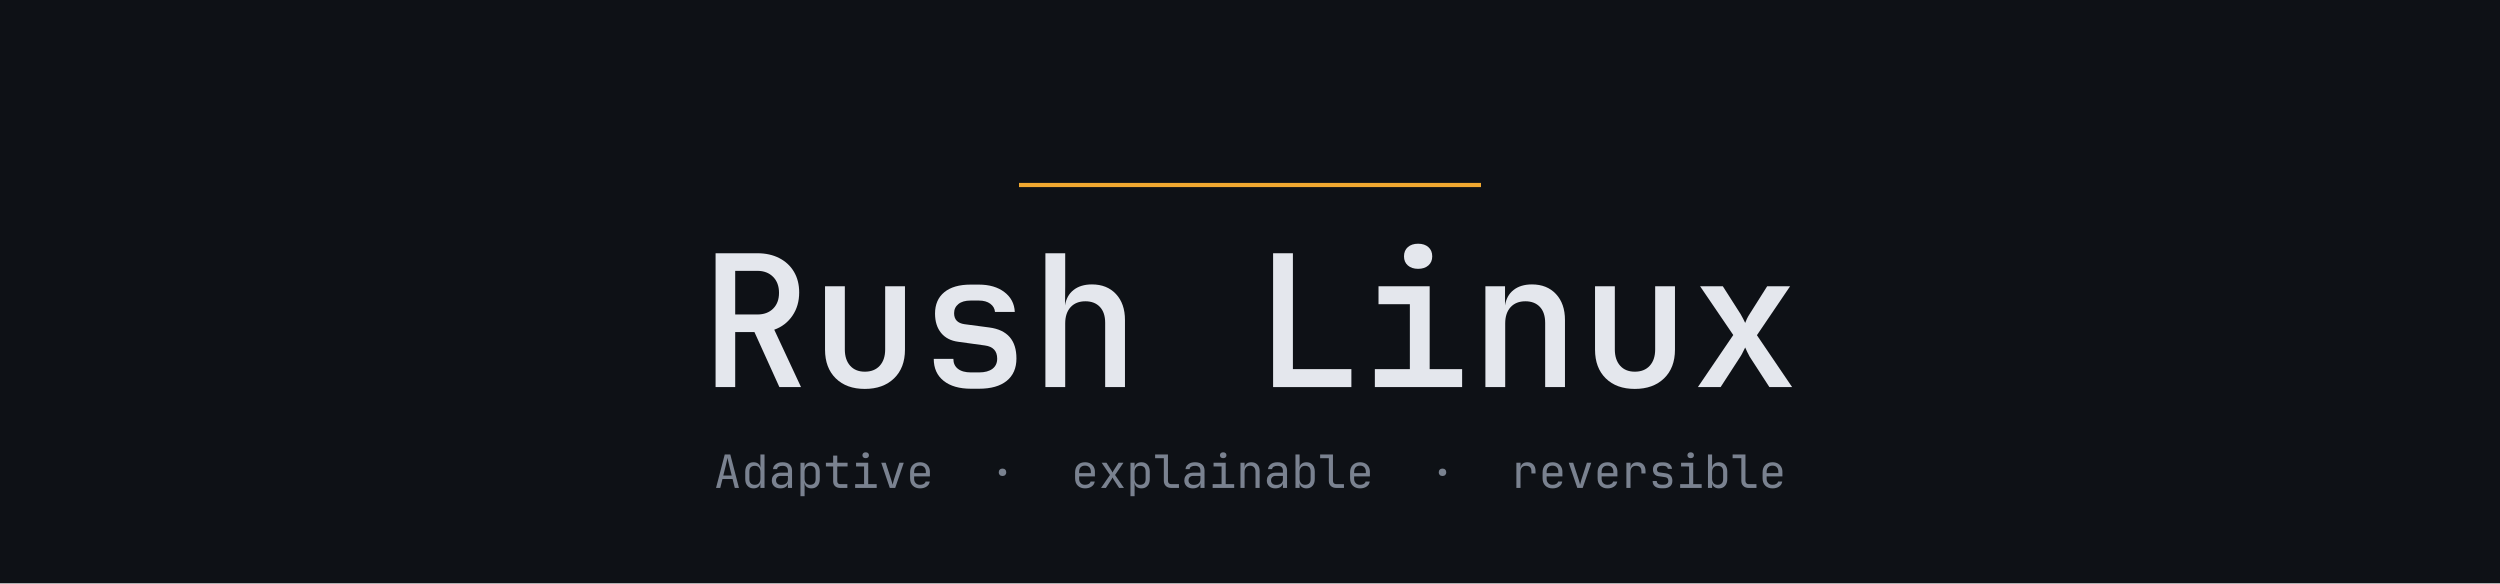
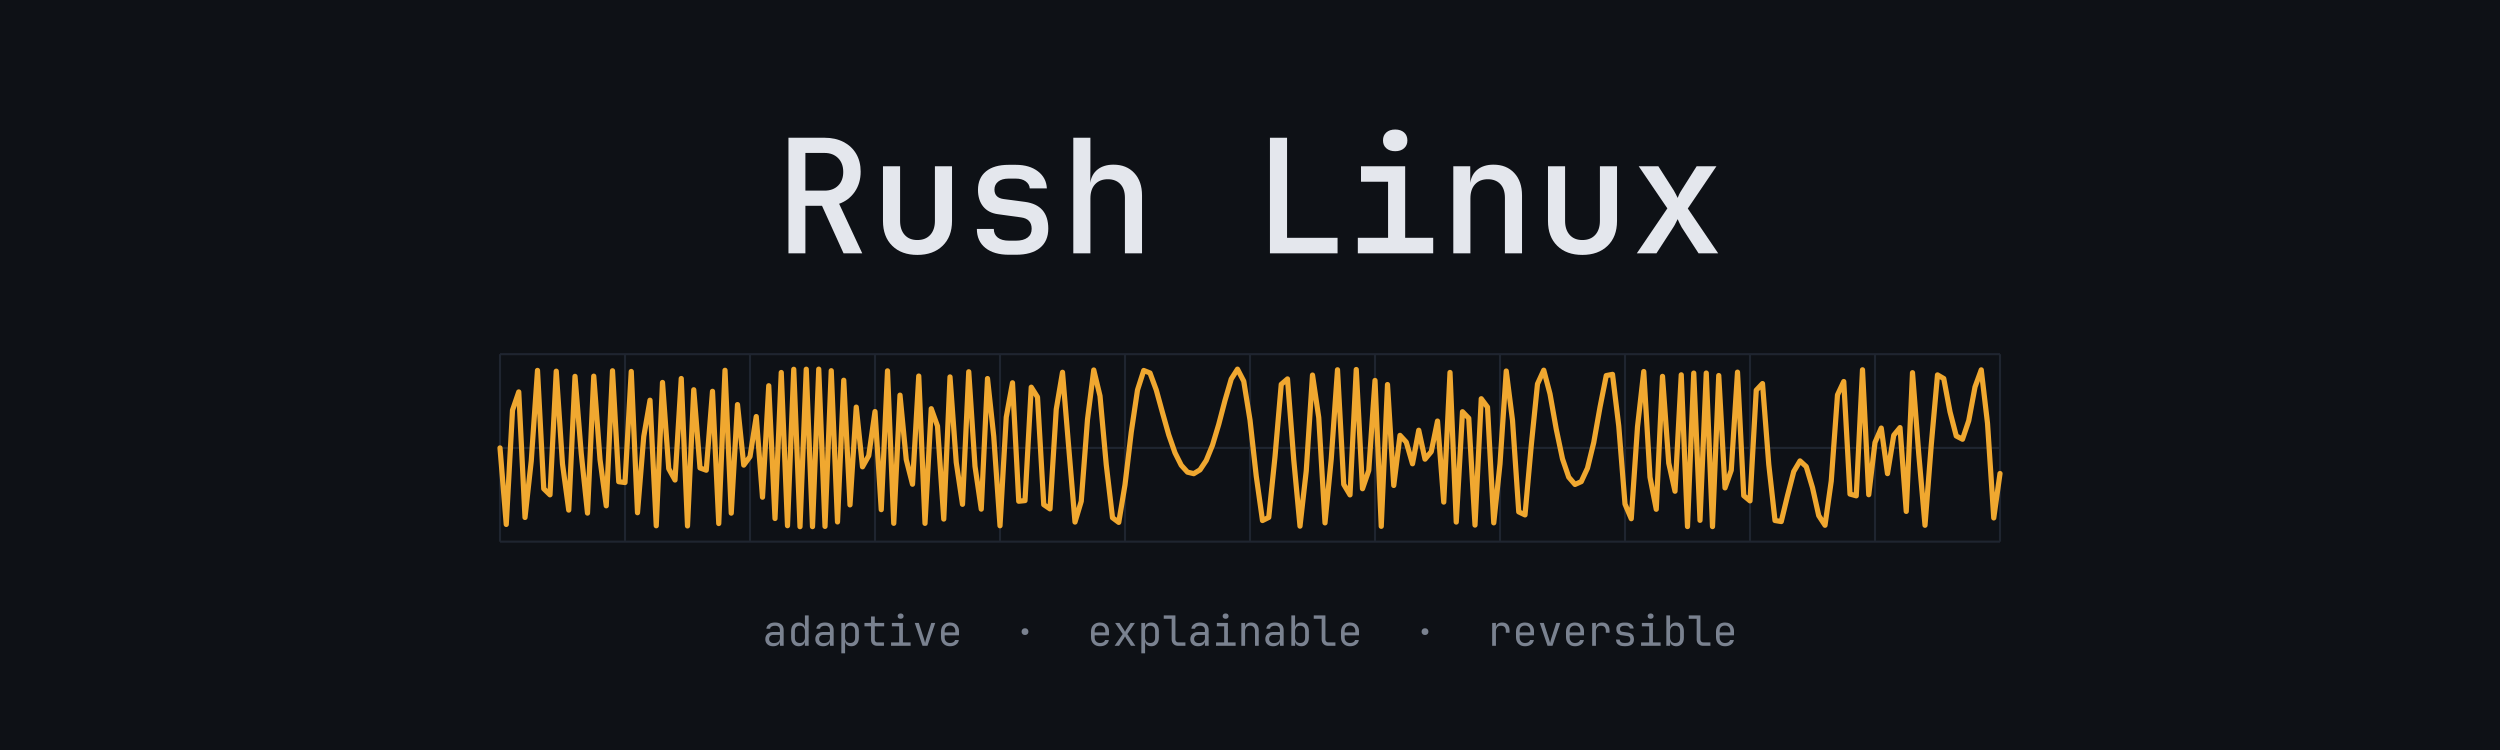
- <svg xmlns="http://www.w3.org/2000/svg" viewBox="0 0 1200 280" shape-rendering="geometricPrecision" role="img" aria-label="Rush Linux — adaptive power and performance for Arch">
-   <rect width="1200" height="280" fill="#0E1116" />
-   <rect x="489.12" y="87.80" width="221.76" height="2.0" fill="#F0A830" />
-   <g transform="translate(336.00,185.80)" fill="#E4E7ED">
-     <g transform="translate(0.000,0) scale(0.088,-0.088)">
+ <svg xmlns="http://www.w3.org/2000/svg" viewBox="0 0 1200 360" shape-rendering="geometricPrecision" role="img" aria-label="Rush Linux — adaptive power and performance for Arch">
+   <rect width="1200" height="360" fill="#0E1116" />
+   <g transform="translate(372.00,121.60)" fill="#E4E7ED">
+     <g transform="translate(0.000,0) scale(0.076,-0.076)">
      <path d="M85 0V730H313Q381 730 432.5 703.5Q484 677 512.5 629.0Q541 581 541 516Q541 443 504.0 389.0Q467 335 405 313L551 0H433L297 300H192V0ZM192 396H313Q367 396 399.0 428.0Q431 460 431 514Q431 569 398.5 601.5Q366 634 313 634H192Z" />
    </g>
-     <g transform="translate(52.800,0) scale(0.088,-0.088)">
+     <g transform="translate(45.600,0) scale(0.076,-0.076)">
      <path d="M299 -10Q199 -10 140.5 47.5Q82 105 82 204V550H190V205Q190 149 219.0 116.5Q248 84 299 84Q351 84 380.5 116.5Q410 149 410 205V550H518V204Q518 105 458.5 47.5Q399 -10 299 -10Z" />
    </g>
-     <g transform="translate(105.600,0) scale(0.088,-0.088)">
+     <g transform="translate(91.200,0) scale(0.076,-0.076)">
      <path d="M278 -9Q183 -9 129.0 34.0Q75 77 75 154H182Q182 119 207.0 99.5Q232 80 278 80H322Q369 80 395.0 99.5Q421 119 421 155Q421 218 354 227L209 247Q148 255 115.0 295.5Q82 336 82 401Q82 476 132.5 517.5Q183 559 276 559H321Q407 559 460.5 518.0Q514 477 517 410H409Q407 437 383.5 454.5Q360 472 321 472H276Q233 472 209.5 453.0Q186 434 186 403Q186 351 243 343L379 325Q526 305 526 156Q526 77 473.0 34.0Q420 -9 322 -9Z" />
    </g>
-     <g transform="translate(158.400,0) scale(0.088,-0.088)">
+     <g transform="translate(136.800,0) scale(0.076,-0.076)">
      <path d="M84 0V730H192V550L191 445Q199 499 237.5 529.5Q276 560 338 560Q420 560 469.0 507.5Q518 455 518 366V0H410V351Q410 407 381.0 437.5Q352 468 302 468Q251 468 221.5 436.0Q192 404 192 347V0Z" />
    </g>
-     <g transform="translate(264.000,0) scale(0.088,-0.088)">
+     <g transform="translate(228.000,0) scale(0.076,-0.076)">
      <path d="M126 0V730H234V98H553V0Z" />
    </g>
-     <g transform="translate(316.800,0) scale(0.088,-0.088)">
+     <g transform="translate(273.600,0) scale(0.076,-0.076)">
      <path d="M81 0V98H272V452H101V550H380V98H557V0ZM317 645Q282 645 261.0 663.5Q240 682 240 713Q240 745 261.0 763.5Q282 782 317 782Q352 782 373.0 763.5Q394 745 394 713Q394 682 373.0 663.5Q352 645 317 645Z" />
    </g>
-     <g transform="translate(369.600,0) scale(0.088,-0.088)">
+     <g transform="translate(319.200,0) scale(0.076,-0.076)">
      <path d="M84 0V550H191V445Q199 499 237.5 529.5Q276 560 338 560Q420 560 469.0 507.5Q518 455 518 366V0H410V350Q410 407 381.0 437.5Q352 468 302 468Q251 468 221.5 436.0Q192 404 192 347V0Z" />
    </g>
-     <g transform="translate(422.400,0) scale(0.088,-0.088)">
+     <g transform="translate(364.800,0) scale(0.076,-0.076)">
      <path d="M299 -10Q199 -10 140.5 47.5Q82 105 82 204V550H190V205Q190 149 219.0 116.5Q248 84 299 84Q351 84 380.5 116.5Q410 149 410 205V550H518V204Q518 105 458.5 47.5Q399 -10 299 -10Z" />
    </g>
-     <g transform="translate(475.200,0) scale(0.088,-0.088)">
+     <g transform="translate(410.400,0) scale(0.076,-0.076)">
      <path d="M43 0 236 284 55 550H179L276 398Q283 386 290.0 372.5Q297 359 301 350Q304 359 310.5 372.5Q317 386 325 398L421 550H546L365 283L557 0H433L326 165Q319 177 312.0 192.0Q305 207 301 216Q296 207 289.0 192.0Q282 177 274 165L167 0Z" />
    </g>
  </g>
-   <g transform="translate(342.60,234.20)" fill="#7A8290">
-     <g transform="translate(0.000,0) scale(0.022,-0.022)">
-       <path d="M50 0 240 730H361L550 0H459L411 194H190L142 0ZM208 270H392L336 495Q320 559 311.0 602.0Q302 645 300 658Q298 645 289.0 602.0Q280 559 264 496Z" />
+   <g>
+     <line x1="240.0" y1="170.0" x2="240.0" y2="260.0" stroke="#1F2530" stroke-width="1" />
+     <line x1="300.0" y1="170.0" x2="300.0" y2="260.0" stroke="#1F2530" stroke-width="1" />
+     <line x1="360.0" y1="170.0" x2="360.0" y2="260.0" stroke="#1F2530" stroke-width="1" />
+     <line x1="420.0" y1="170.0" x2="420.0" y2="260.0" stroke="#1F2530" stroke-width="1" />
+     <line x1="480.0" y1="170.0" x2="480.0" y2="260.0" stroke="#1F2530" stroke-width="1" />
+     <line x1="540.0" y1="170.0" x2="540.0" y2="260.0" stroke="#1F2530" stroke-width="1" />
+     <line x1="600.0" y1="170.0" x2="600.0" y2="260.0" stroke="#1F2530" stroke-width="1" />
+     <line x1="660.0" y1="170.0" x2="660.0" y2="260.0" stroke="#1F2530" stroke-width="1" />
+     <line x1="720.0" y1="170.0" x2="720.0" y2="260.0" stroke="#1F2530" stroke-width="1" />
+     <line x1="780.0" y1="170.0" x2="780.0" y2="260.0" stroke="#1F2530" stroke-width="1" />
+     <line x1="840.0" y1="170.0" x2="840.0" y2="260.0" stroke="#1F2530" stroke-width="1" />
+     <line x1="900.0" y1="170.0" x2="900.0" y2="260.0" stroke="#1F2530" stroke-width="1" />
+     <line x1="960.0" y1="170.0" x2="960.0" y2="260.0" stroke="#1F2530" stroke-width="1" />
+     <line x1="240.0" y1="170.0" x2="960.0" y2="170.0" stroke="#1F2530" stroke-width="1" />
+     <line x1="240.0" y1="215.0" x2="960.0" y2="215.0" stroke="#1F2530" stroke-width="1" />
+     <line x1="240.0" y1="260.0" x2="960.0" y2="260.0" stroke="#1F2530" stroke-width="1" />
+     <path d="M 240.00 215.00 L 243.00 251.72 L 246.00 196.90 L 249.00 188.13 L 252.00 248.37 L 255.00 221.25 L 258.00 177.80 L 261.00 234.58 L 264.00 237.51 L 267.00 178.18 L 270.00 222.70 L 273.00 244.84 L 276.00 180.66 L 279.00 217.67 L 282.00 246.28 L 285.00 180.57 L 288.00 220.56 L 291.00 242.78 L 294.00 177.98 L 297.00 231.22 L 300.00 231.61 L 303.00 178.31 L 306.00 246.10 L 309.00 209.55 L 312.00 192.11 L 315.00 252.36 L 318.00 183.58 L 321.00 224.98 L 324.00 230.40 L 327.00 181.69 L 330.00 252.44 L 333.00 187.09 L 336.00 224.61 L 339.00 225.70 L 342.00 187.84 L 345.00 251.29 L 348.00 177.75 L 351.00 246.30 L 354.00 194.21 L 357.00 223.25 L 360.00 219.17 L 363.00 199.95 L 366.00 238.65 L 369.00 185.16 L 372.00 248.87 L 375.00 178.80 L 378.00 252.33 L 381.00 177.27 L 384.00 252.80 L 387.00 177.23 L 390.00 252.78 L 393.00 177.20 L 396.00 252.66 L 399.00 177.95 L 402.00 250.52 L 405.00 182.52 L 408.00 242.33 L 411.00 195.42 L 414.00 224.07 L 417.00 218.74 L 420.00 197.55 L 423.00 244.63 L 426.00 178.02 L 429.00 251.18 L 432.00 189.68 L 435.00 220.60 L 438.00 232.42 L 441.00 180.51 L 444.00 251.20 L 447.00 196.18 L 450.00 204.54 L 453.00 249.14 L 456.00 180.93 L 459.00 221.98 L 462.00 242.06 L 465.00 178.45 L 468.00 223.81 L 471.00 244.38 L 474.00 181.71 L 477.00 209.50 L 480.00 252.36 L 483.00 200.27 L 486.00 183.75 L 489.00 240.59 L 492.00 240.28 L 495.00 185.86 L 498.00 190.60 L 501.00 242.23 L 504.00 244.26 L 507.00 196.48 L 510.00 178.70 L 513.00 214.91 L 516.00 250.58 L 519.00 240.59 L 522.00 201.33 L 525.00 177.60 L 528.00 190.04 L 531.00 223.04 L 534.00 248.50 L 537.00 250.74 L 540.00 232.70 L 543.00 207.44 L 546.00 187.20 L 549.00 177.83 L 552.00 179.03 L 555.00 187.16 L 558.00 198.09 L 561.00 208.72 L 564.00 217.34 L 567.00 223.32 L 570.00 226.63 L 573.00 227.36 L 576.00 225.53 L 579.00 221.02 L 582.00 213.67 L 585.00 203.68 L 588.00 192.21 L 591.00 181.93 L 594.00 177.20 L 597.00 182.98 L 600.00 201.62 L 603.00 228.53 L 606.00 249.85 L 609.00 248.35 L 612.00 219.21 L 615.00 184.48 L 618.00 181.89 L 621.00 220.70 L 624.00 252.55 L 627.00 226.04 L 630.00 180.04 L 633.00 200.43 L 636.00 250.97 L 639.00 220.24 L 642.00 177.50 L 645.00 232.53 L 648.00 237.54 L 651.00 177.37 L 654.00 234.58 L 657.00 225.83 L 660.00 182.63 L 663.00 252.62 L 666.00 184.59 L 669.00 233.01 L 672.00 208.98 L 675.00 212.22 L 678.00 222.61 L 681.00 206.52 L 684.00 220.39 L 687.00 216.80 L 690.00 202.12 L 693.00 240.99 L 696.00 178.79 L 699.00 250.58 L 702.00 197.63 L 705.00 200.74 L 708.00 252.03 L 711.00 191.40 L 714.00 195.42 L 717.00 250.96 L 720.00 222.66 L 723.00 178.10 L 726.00 201.76 L 729.00 245.69 L 732.00 247.15 L 735.00 213.83 L 738.00 184.29 L 741.00 177.70 L 744.00 189.06 L 747.00 206.01 L 750.00 220.26 L 753.00 229.05 L 756.00 232.53 L 759.00 231.18 L 762.00 224.69 L 765.00 212.41 L 768.00 195.48 L 771.00 180.28 L 774.00 179.70 L 777.00 204.47 L 780.00 241.95 L 783.00 248.97 L 786.00 204.89 L 789.00 178.33 L 792.00 229.05 L 795.00 244.44 L 798.00 180.67 L 801.00 222.31 L 804.00 235.78 L 807.00 179.92 L 810.00 252.74 L 813.00 179.09 L 816.00 249.75 L 819.00 179.06 L 822.00 252.76 L 825.00 180.26 L 828.00 234.18 L 831.00 225.71 L 834.00 178.64 L 837.00 237.91 L 840.00 240.41 L 843.00 187.31 L 846.00 184.12 L 849.00 222.82 L 852.00 249.84 L 855.00 250.34 L 858.00 237.95 L 861.00 226.32 L 864.00 221.24 L 867.00 223.98 L 870.00 234.07 L 873.00 247.50 L 876.00 252.12 L 879.00 230.88 L 882.00 189.55 L 885.00 183.13 L 888.00 237.15 L 891.00 237.99 L 894.00 177.51 L 897.00 237.45 L 900.00 212.39 L 903.00 205.48 L 906.00 227.33 L 909.00 208.92 L 912.00 205.25 L 915.00 245.47 L 918.00 178.90 L 921.00 217.87 L 924.00 252.12 L 927.00 213.59 L 930.00 179.96 L 933.00 181.70 L 936.00 197.68 L 939.00 209.26 L 942.00 210.83 L 945.00 201.92 L 948.00 185.77 L 951.00 177.54 L 954.00 203.13 L 957.00 248.60 L 960.00 227.29" fill="none" stroke="#F0A830" stroke-width="2.5" stroke-linecap="round" stroke-linejoin="round" />
+   </g>
+   <g transform="translate(366.00,310.00)" fill="#7A8290">
+     <g transform="translate(0.000,0) scale(0.02,-0.02)">
+       <path d="M252 -10Q167 -10 117.0 37.5Q67 85 67 162Q67 213 90.0 251.0Q113 289 154.0 310.5Q195 332 248 332H418V375Q418 482 301 482Q249 482 217.0 463.0Q185 444 183 410H93Q98 475 153.5 517.5Q209 560 301 560Q401 560 454.5 512.0Q508 464 508 378V0H419V100H417Q409 49 366.0 19.5Q323 -10 252 -10ZM274 66Q340 66 379.0 98.0Q418 130 418 185V262H258Q214 262 186.5 235.5Q159 209 159 165Q159 119 189.5 92.5Q220 66 274 66Z" />
    </g>
-     <g transform="translate(13.200,0) scale(0.022,-0.022)">
+     <g transform="translate(12.000,0) scale(0.02,-0.02)">
      <path d="M268 -10Q186 -10 136.5 45.0Q87 100 87 194V355Q87 450 136.0 505.0Q185 560 268 560Q330 560 370.5 529.0Q411 498 419 445H420L418 570V730H508V0H418V105H417Q410 51 370.0 20.5Q330 -10 268 -10ZM298 68Q354 68 386.0 103.0Q418 138 418 200V350Q418 412 386.0 447.0Q354 482 298 482Q241 482 209.0 452.5Q177 423 177 355V195Q177 128 209.0 98.0Q241 68 298 68Z" />
    </g>
-     <g transform="translate(26.400,0) scale(0.022,-0.022)">
+     <g transform="translate(24.000,0) scale(0.02,-0.02)">
      <path d="M252 -10Q167 -10 117.0 37.5Q67 85 67 162Q67 213 90.0 251.0Q113 289 154.0 310.5Q195 332 248 332H418V375Q418 482 301 482Q249 482 217.0 463.0Q185 444 183 410H93Q98 475 153.5 517.5Q209 560 301 560Q401 560 454.5 512.0Q508 464 508 378V0H419V100H417Q409 49 366.0 19.5Q323 -10 252 -10ZM274 66Q340 66 379.0 98.0Q418 130 418 185V262H258Q214 262 186.5 235.5Q159 209 159 165Q159 119 189.5 92.5Q220 66 274 66Z" />
    </g>
-     <g transform="translate(39.600,0) scale(0.022,-0.022)">
+     <g transform="translate(36.000,0) scale(0.02,-0.02)">
      <path d="M92 -180V550H182V445H183Q190 499 230.0 529.5Q270 560 332 560Q415 560 464.0 505.5Q513 451 513 356V195Q513 100 464.0 45.0Q415 -10 332 -10Q270 -10 230.0 21.0Q190 52 183 105H180L182 -20V-180ZM302 68Q359 68 391.0 98.0Q423 128 423 195V355Q423 423 391.0 452.5Q359 482 302 482Q247 482 214.5 447.0Q182 412 182 350V200Q182 138 214.5 103.0Q247 68 302 68Z" />
    </g>
-     <g transform="translate(52.800,0) scale(0.022,-0.022)">
+     <g transform="translate(48.000,0) scale(0.02,-0.02)">
      <path d="M355 0Q287 0 246.0 39.5Q205 79 205 145V468H47V550H205V705H295V550H520V468H295V145Q295 117 311.5 99.5Q328 82 355 82H515V0Z" />
    </g>
-     <g transform="translate(66.000,0) scale(0.022,-0.022)">
+     <g transform="translate(60.000,0) scale(0.02,-0.02)">
      <path d="M85 0V82H280V468H105V550H370V82H555V0ZM315 649Q282 649 263.0 666.0Q244 683 244 712Q244 742 263.0 759.5Q282 777 315 777Q348 777 367.0 759.5Q386 742 386 712Q386 683 367.0 666.0Q348 649 315 649Z" />
    </g>
-     <g transform="translate(79.200,0) scale(0.022,-0.022)">
+     <g transform="translate(72.000,0) scale(0.02,-0.02)">
      <path d="M241 0 54 550H151L271 180Q282 147 290.0 116.5Q298 86 302 69Q307 86 314.0 116.5Q321 147 331 180L451 550H546L359 0Z" />
    </g>
-     <g transform="translate(92.400,0) scale(0.022,-0.022)">
+     <g transform="translate(84.000,0) scale(0.02,-0.02)">
      <path d="M300 -10Q203 -10 143.5 48.5Q84 107 84 210V340Q84 443 143.5 501.5Q203 560 300 560Q365 560 413.5 534.0Q462 508 489.0 461.0Q516 414 516 350V252H172V200Q172 139 207.0 103.5Q242 68 300 68Q350 68 382.5 87.5Q415 107 422 140H512Q503 71 445.0 30.5Q387 -10 300 -10ZM172 322H428V350Q428 415 394.5 450.5Q361 486 300 486Q239 486 205.5 450.5Q172 415 172 350Z" />
    </g>
-     <g transform="translate(132.000,0) scale(0.022,-0.022)">
+     <g transform="translate(120.000,0) scale(0.02,-0.02)">
      <path d="M300 260Q263 260 240.5 282.0Q218 304 218 339Q218 376 240.5 399.0Q263 422 300 422Q337 422 359.5 399.0Q382 376 382 339Q382 304 359.5 282.0Q337 260 300 260Z" />
    </g>
-     <g transform="translate(171.600,0) scale(0.022,-0.022)">
+     <g transform="translate(156.000,0) scale(0.02,-0.02)">
      <path d="M300 -10Q203 -10 143.5 48.5Q84 107 84 210V340Q84 443 143.5 501.5Q203 560 300 560Q365 560 413.5 534.0Q462 508 489.0 461.0Q516 414 516 350V252H172V200Q172 139 207.0 103.5Q242 68 300 68Q350 68 382.5 87.5Q415 107 422 140H512Q503 71 445.0 30.5Q387 -10 300 -10ZM172 322H428V350Q428 415 394.5 450.5Q361 486 300 486Q239 486 205.5 450.5Q172 415 172 350Z" />
    </g>
-     <g transform="translate(184.800,0) scale(0.022,-0.022)">
+     <g transform="translate(168.000,0) scale(0.02,-0.02)">
      <path d="M50 0 245 283 62 550H168L277 380Q284 369 290.5 356.0Q297 343 301 335Q304 343 310.5 356.0Q317 369 324 380L433 550H539L356 282L550 0H444L326 180Q319 191 312.5 205.5Q306 220 301 229Q297 220 289.5 205.5Q282 191 274 180L156 0Z" />
    </g>
-     <g transform="translate(198.000,0) scale(0.022,-0.022)">
+     <g transform="translate(180.000,0) scale(0.02,-0.02)">
      <path d="M92 -180V550H182V445H183Q190 499 230.0 529.5Q270 560 332 560Q415 560 464.0 505.5Q513 451 513 356V195Q513 100 464.0 45.0Q415 -10 332 -10Q270 -10 230.0 21.0Q190 52 183 105H180L182 -20V-180ZM302 68Q359 68 391.0 98.0Q423 128 423 195V355Q423 423 391.0 452.5Q359 482 302 482Q247 482 214.5 447.0Q182 412 182 350V200Q182 138 214.5 103.0Q247 68 302 68Z" />
    </g>
-     <g transform="translate(211.200,0) scale(0.022,-0.022)">
+     <g transform="translate(192.000,0) scale(0.02,-0.02)">
      <path d="M380 0Q307 0 263.5 42.5Q220 85 220 155V648H30V730H310V155Q310 121 329.0 101.5Q348 82 380 82H550V0Z" />
    </g>
-     <g transform="translate(224.400,0) scale(0.022,-0.022)">
+     <g transform="translate(204.000,0) scale(0.02,-0.02)">
      <path d="M252 -10Q167 -10 117.0 37.5Q67 85 67 162Q67 213 90.0 251.0Q113 289 154.0 310.5Q195 332 248 332H418V375Q418 482 301 482Q249 482 217.0 463.0Q185 444 183 410H93Q98 475 153.5 517.5Q209 560 301 560Q401 560 454.5 512.0Q508 464 508 378V0H419V100H417Q409 49 366.0 19.5Q323 -10 252 -10ZM274 66Q340 66 379.0 98.0Q418 130 418 185V262H258Q214 262 186.5 235.5Q159 209 159 165Q159 119 189.5 92.5Q220 66 274 66Z" />
    </g>
-     <g transform="translate(237.600,0) scale(0.022,-0.022)">
+     <g transform="translate(216.000,0) scale(0.02,-0.02)">
      <path d="M85 0V82H280V468H105V550H370V82H555V0ZM315 649Q282 649 263.0 666.0Q244 683 244 712Q244 742 263.0 759.5Q282 777 315 777Q348 777 367.0 759.5Q386 742 386 712Q386 683 367.0 666.0Q348 649 315 649Z" />
    </g>
-     <g transform="translate(250.800,0) scale(0.022,-0.022)">
+     <g transform="translate(228.000,0) scale(0.02,-0.02)">
      <path d="M92 0V550H182V445H183Q190 500 228.0 530.0Q266 560 329 560Q412 560 461.0 509.0Q510 458 510 370V0H420V354Q420 417 388.5 450.5Q357 484 303 484Q247 484 214.5 449.0Q182 414 182 350V0Z" />
    </g>
-     <g transform="translate(264.000,0) scale(0.022,-0.022)">
+     <g transform="translate(240.000,0) scale(0.02,-0.02)">
      <path d="M252 -10Q167 -10 117.0 37.5Q67 85 67 162Q67 213 90.0 251.0Q113 289 154.0 310.5Q195 332 248 332H418V375Q418 482 301 482Q249 482 217.0 463.0Q185 444 183 410H93Q98 475 153.5 517.5Q209 560 301 560Q401 560 454.5 512.0Q508 464 508 378V0H419V100H417Q409 49 366.0 19.5Q323 -10 252 -10ZM274 66Q340 66 379.0 98.0Q418 130 418 185V262H258Q214 262 186.5 235.5Q159 209 159 165Q159 119 189.5 92.5Q220 66 274 66Z" />
    </g>
-     <g transform="translate(277.200,0) scale(0.022,-0.022)">
+     <g transform="translate(252.000,0) scale(0.02,-0.02)">
      <path d="M332 -10Q270 -10 230.0 20.5Q190 51 183 105H182V0H92V730H182V570L180 445H181Q189 498 229.5 529.0Q270 560 332 560Q415 560 464.0 505.0Q513 450 513 355V194Q513 100 464.0 45.0Q415 -10 332 -10ZM302 68Q359 68 391.0 98.0Q423 128 423 195V355Q423 423 391.0 452.5Q359 482 302 482Q247 482 214.5 447.0Q182 412 182 350V200Q182 138 214.5 103.0Q247 68 302 68Z" />
    </g>
-     <g transform="translate(290.400,0) scale(0.022,-0.022)">
+     <g transform="translate(264.000,0) scale(0.02,-0.02)">
      <path d="M380 0Q307 0 263.5 42.5Q220 85 220 155V648H30V730H310V155Q310 121 329.0 101.5Q348 82 380 82H550V0Z" />
    </g>
-     <g transform="translate(303.600,0) scale(0.022,-0.022)">
+     <g transform="translate(276.000,0) scale(0.02,-0.02)">
      <path d="M300 -10Q203 -10 143.5 48.5Q84 107 84 210V340Q84 443 143.5 501.5Q203 560 300 560Q365 560 413.5 534.0Q462 508 489.0 461.0Q516 414 516 350V252H172V200Q172 139 207.0 103.5Q242 68 300 68Q350 68 382.5 87.5Q415 107 422 140H512Q503 71 445.0 30.5Q387 -10 300 -10ZM172 322H428V350Q428 415 394.5 450.5Q361 486 300 486Q239 486 205.5 450.5Q172 415 172 350Z" />
    </g>
-     <g transform="translate(343.200,0) scale(0.022,-0.022)">
+     <g transform="translate(312.000,0) scale(0.02,-0.02)">
      <path d="M300 260Q263 260 240.5 282.0Q218 304 218 339Q218 376 240.5 399.0Q263 422 300 422Q337 422 359.5 399.0Q382 376 382 339Q382 304 359.5 282.0Q337 260 300 260Z" />
    </g>
-     <g transform="translate(382.800,0) scale(0.022,-0.022)">
+     <g transform="translate(348.000,0) scale(0.02,-0.02)">
      <path d="M112 0V550H202V445H204Q211 498 249.0 529.0Q287 560 351 560Q437 560 483.5 508.5Q530 457 530 362V315H440V362Q440 482 323 482Q264 482 233.0 448.0Q202 414 202 350V0Z" />
    </g>
-     <g transform="translate(396.000,0) scale(0.022,-0.022)">
+     <g transform="translate(360.000,0) scale(0.02,-0.02)">
      <path d="M300 -10Q203 -10 143.5 48.5Q84 107 84 210V340Q84 443 143.5 501.5Q203 560 300 560Q365 560 413.5 534.0Q462 508 489.0 461.0Q516 414 516 350V252H172V200Q172 139 207.0 103.5Q242 68 300 68Q350 68 382.5 87.5Q415 107 422 140H512Q503 71 445.0 30.5Q387 -10 300 -10ZM172 322H428V350Q428 415 394.5 450.5Q361 486 300 486Q239 486 205.5 450.5Q172 415 172 350Z" />
    </g>
-     <g transform="translate(409.200,0) scale(0.022,-0.022)">
+     <g transform="translate(372.000,0) scale(0.02,-0.02)">
      <path d="M241 0 54 550H151L271 180Q282 147 290.0 116.5Q298 86 302 69Q307 86 314.0 116.5Q321 147 331 180L451 550H546L359 0Z" />
    </g>
-     <g transform="translate(422.400,0) scale(0.022,-0.022)">
+     <g transform="translate(384.000,0) scale(0.02,-0.02)">
      <path d="M300 -10Q203 -10 143.5 48.5Q84 107 84 210V340Q84 443 143.5 501.5Q203 560 300 560Q365 560 413.5 534.0Q462 508 489.0 461.0Q516 414 516 350V252H172V200Q172 139 207.0 103.5Q242 68 300 68Q350 68 382.5 87.5Q415 107 422 140H512Q503 71 445.0 30.5Q387 -10 300 -10ZM172 322H428V350Q428 415 394.5 450.5Q361 486 300 486Q239 486 205.5 450.5Q172 415 172 350Z" />
    </g>
-     <g transform="translate(435.600,0) scale(0.022,-0.022)">
+     <g transform="translate(396.000,0) scale(0.02,-0.02)">
      <path d="M112 0V550H202V445H204Q211 498 249.0 529.0Q287 560 351 560Q437 560 483.5 508.5Q530 457 530 362V315H440V362Q440 482 323 482Q264 482 233.0 448.0Q202 414 202 350V0Z" />
    </g>
-     <g transform="translate(448.800,0) scale(0.022,-0.022)">
+     <g transform="translate(408.000,0) scale(0.02,-0.02)">
      <path d="M278 -8Q186 -8 135.5 33.5Q85 75 85 151H175Q175 113 202.0 91.5Q229 70 278 70H322Q372 70 399.5 92.0Q427 114 427 154Q427 225 362 234L210 256Q154 264 123.0 302.5Q92 341 92 404Q92 476 141.5 517.0Q191 558 278 558H322Q402 558 452.5 518.5Q503 479 507 415H416Q414 444 388.5 463.0Q363 482 322 482H278Q232 482 206.0 461.0Q180 440 180 404Q180 346 233 338L375 318Q515 298 515 154Q515 77 464.5 34.5Q414 -8 322 -8Z" />
    </g>
-     <g transform="translate(462.000,0) scale(0.022,-0.022)">
+     <g transform="translate(420.000,0) scale(0.02,-0.02)">
      <path d="M85 0V82H280V468H105V550H370V82H555V0ZM315 649Q282 649 263.0 666.0Q244 683 244 712Q244 742 263.0 759.5Q282 777 315 777Q348 777 367.0 759.5Q386 742 386 712Q386 683 367.0 666.0Q348 649 315 649Z" />
    </g>
-     <g transform="translate(475.200,0) scale(0.022,-0.022)">
+     <g transform="translate(432.000,0) scale(0.02,-0.02)">
      <path d="M332 -10Q270 -10 230.0 20.5Q190 51 183 105H182V0H92V730H182V570L180 445H181Q189 498 229.5 529.0Q270 560 332 560Q415 560 464.0 505.0Q513 450 513 355V194Q513 100 464.0 45.0Q415 -10 332 -10ZM302 68Q359 68 391.0 98.0Q423 128 423 195V355Q423 423 391.0 452.5Q359 482 302 482Q247 482 214.5 447.0Q182 412 182 350V200Q182 138 214.5 103.0Q247 68 302 68Z" />
    </g>
-     <g transform="translate(488.400,0) scale(0.022,-0.022)">
+     <g transform="translate(444.000,0) scale(0.02,-0.02)">
      <path d="M380 0Q307 0 263.5 42.5Q220 85 220 155V648H30V730H310V155Q310 121 329.0 101.5Q348 82 380 82H550V0Z" />
    </g>
-     <g transform="translate(501.600,0) scale(0.022,-0.022)">
+     <g transform="translate(456.000,0) scale(0.02,-0.02)">
      <path d="M300 -10Q203 -10 143.5 48.5Q84 107 84 210V340Q84 443 143.5 501.5Q203 560 300 560Q365 560 413.5 534.0Q462 508 489.0 461.0Q516 414 516 350V252H172V200Q172 139 207.0 103.5Q242 68 300 68Q350 68 382.5 87.5Q415 107 422 140H512Q503 71 445.0 30.5Q387 -10 300 -10ZM172 322H428V350Q428 415 394.5 450.5Q361 486 300 486Q239 486 205.5 450.5Q172 415 172 350Z" />
    </g>
  </g>
</svg>
